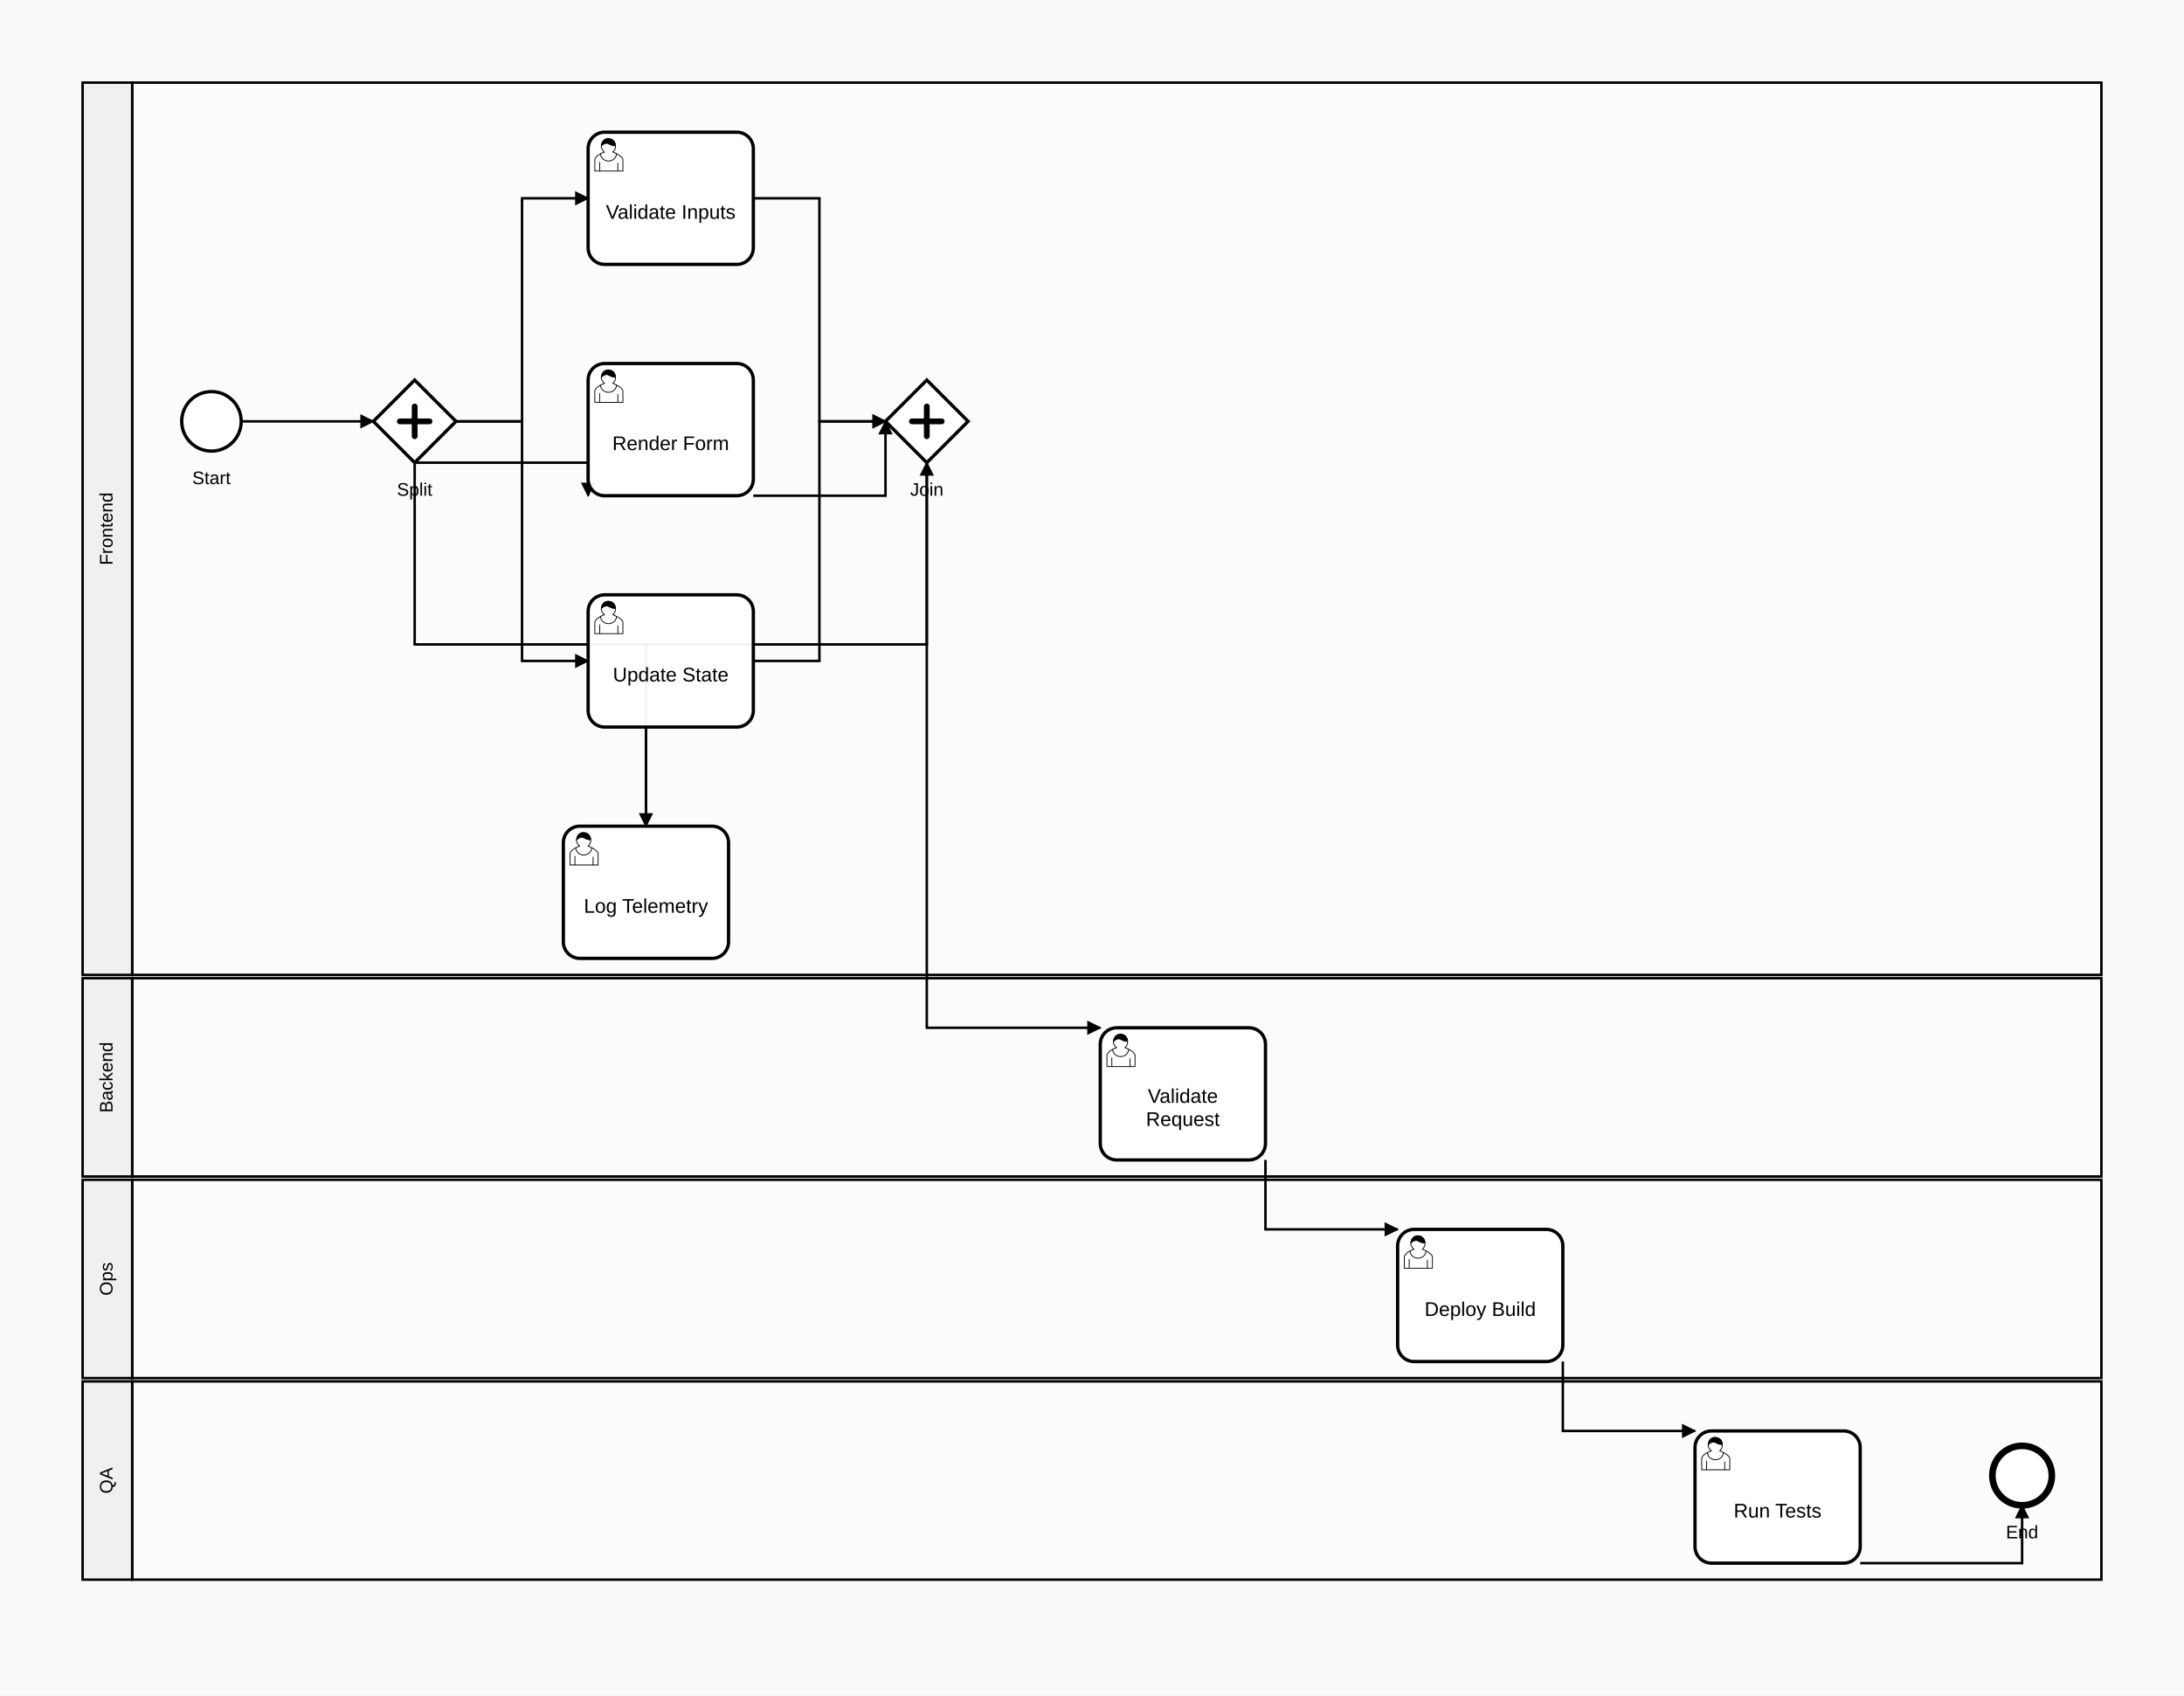
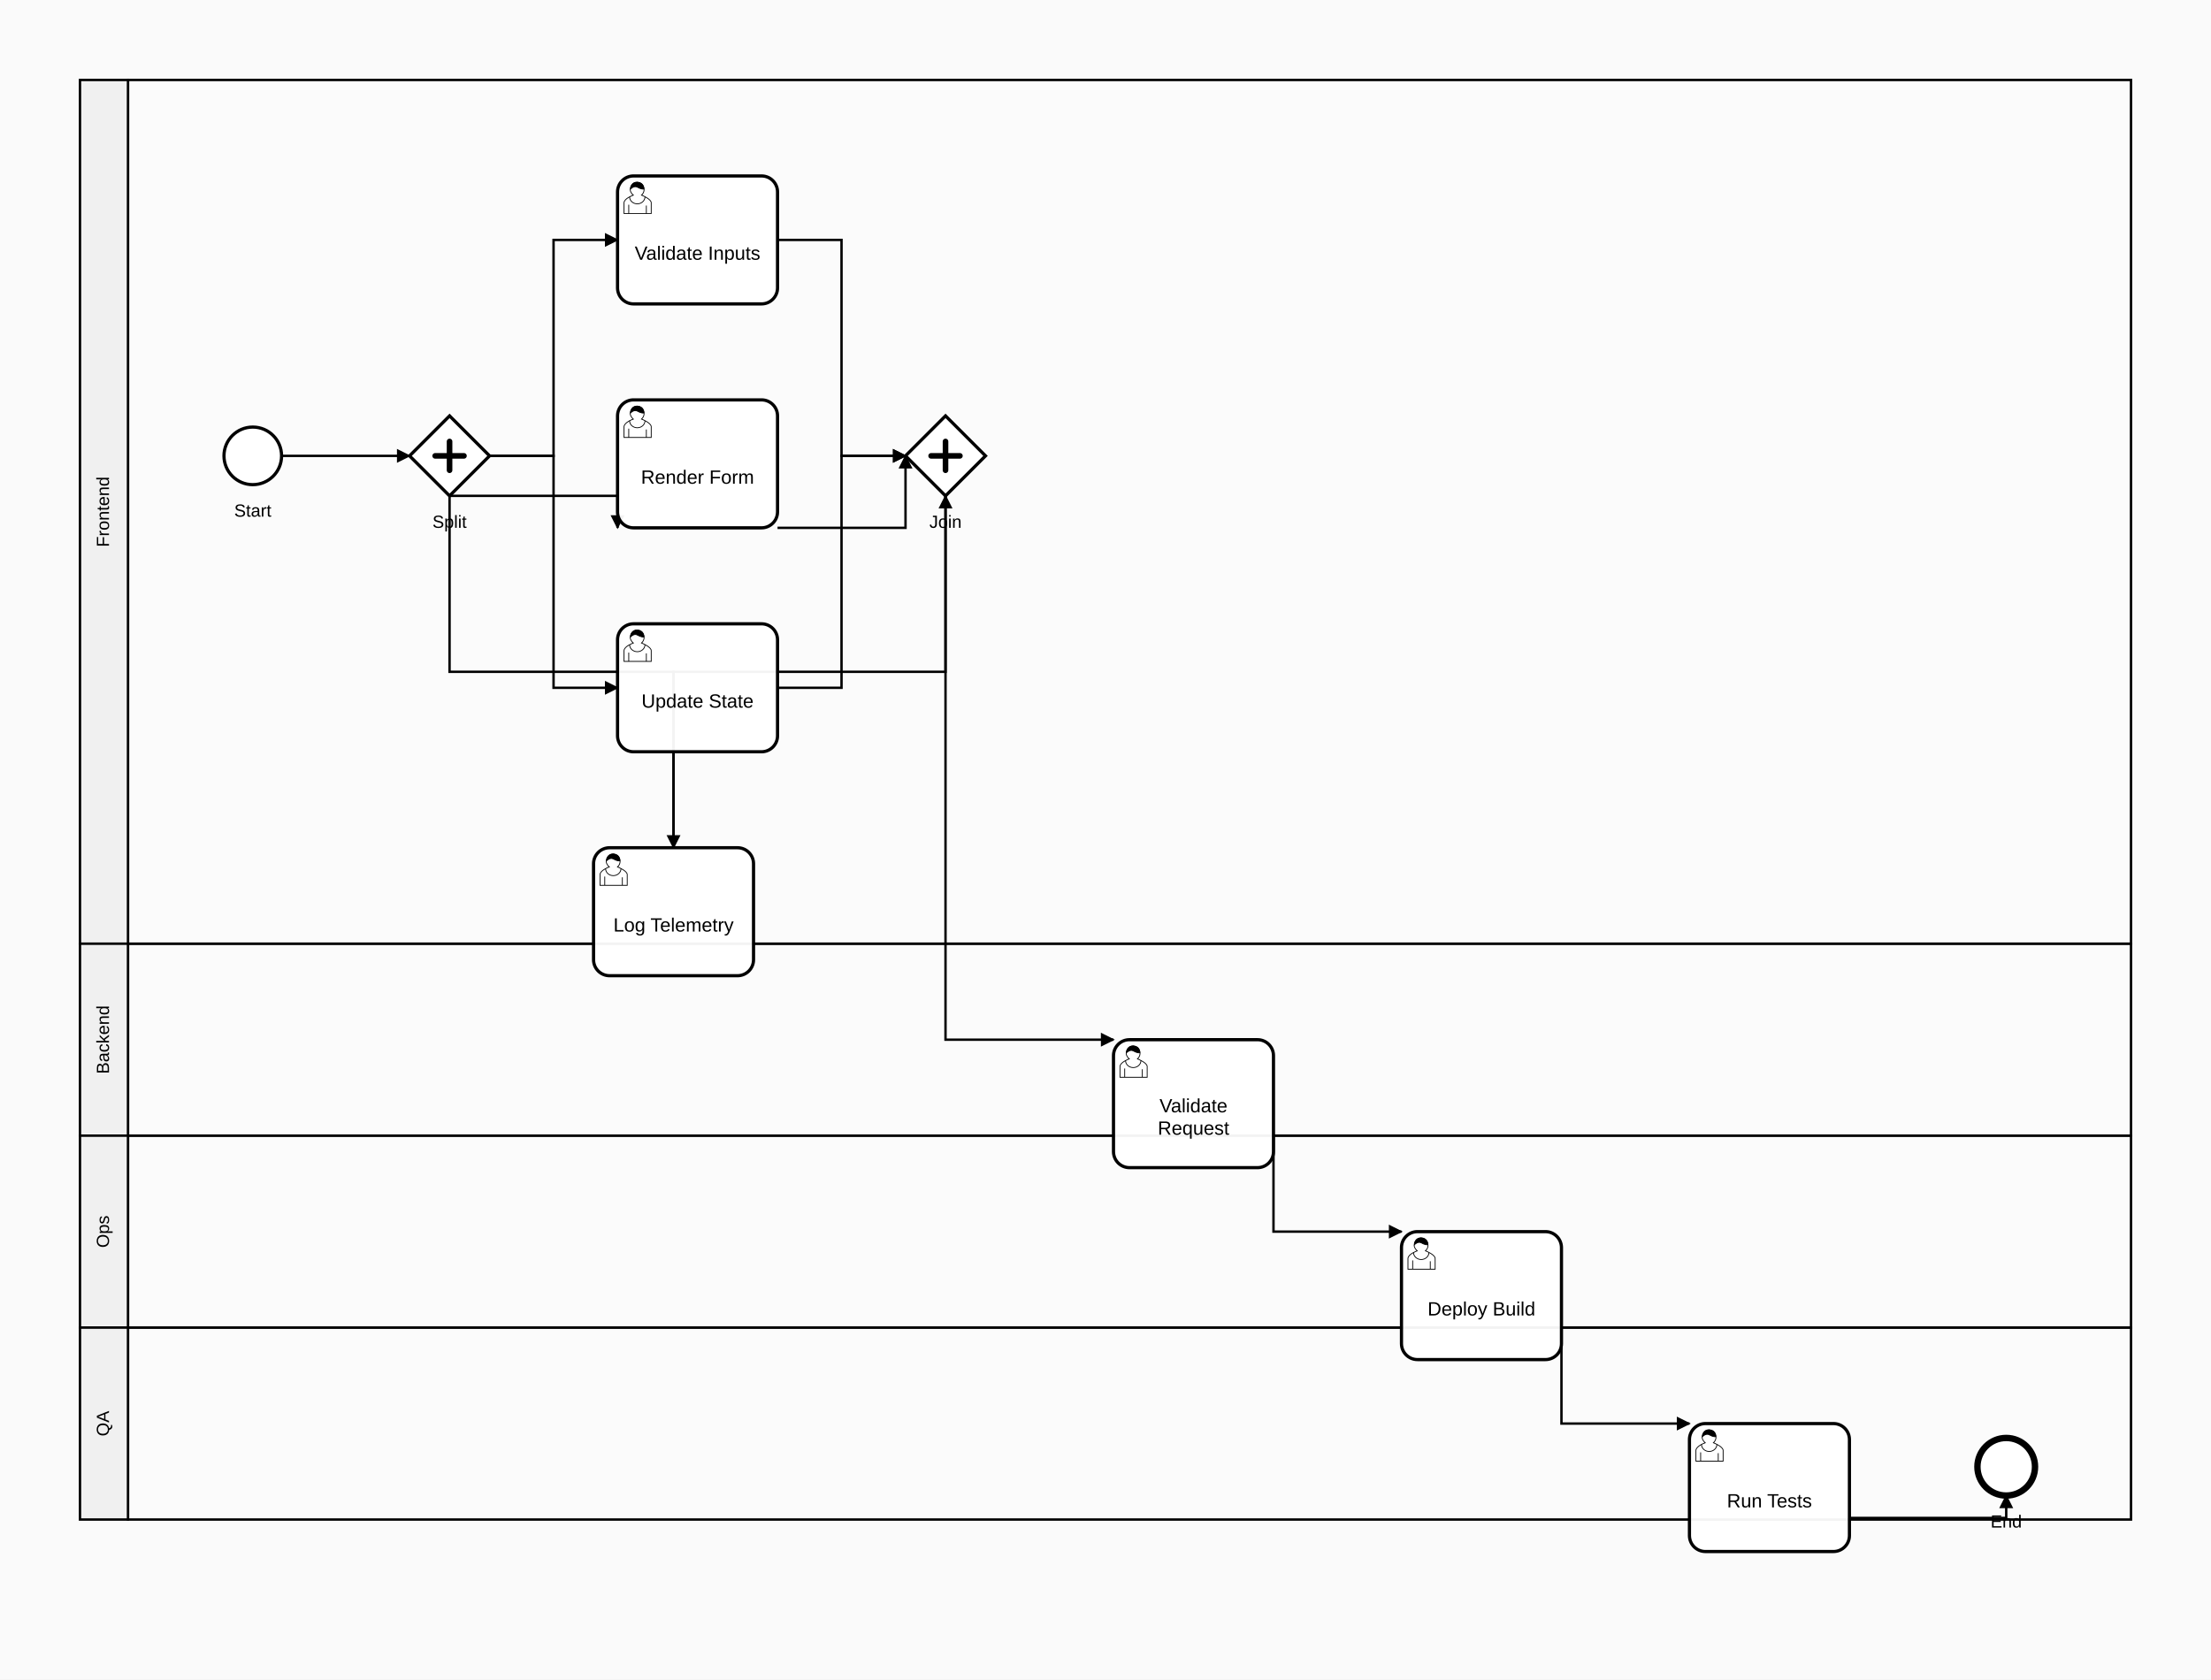
- <svg xmlns="http://www.w3.org/2000/svg" width="1322" height="1026" viewBox="0 0 1322 1026" font-family="Arial, sans-serif">
+ <svg xmlns="http://www.w3.org/2000/svg" width="1382" height="1050" viewBox="0 0 1382 1050" font-family="Arial, sans-serif">
  <defs>
    <marker id="seq-end" viewBox="0 0 20 20" refX="11" refY="10" markerWidth="10" markerHeight="10" orient="auto">
      <path d="M 1 5 L 11 10 L 1 15 Z" fill="#000000" stroke="#000000" stroke-width="1" />
    </marker>
    <marker id="seq-default-src" viewBox="0 0 20 20" refX="6" refY="10" markerWidth="10" markerHeight="10" orient="auto">
      <path d="M 6 3 L 10 17" stroke="#000000" stroke-width="1.5" />
    </marker>
    <marker id="seq-conditional-src" viewBox="0 0 20 20" refX="1" refY="10" markerWidth="12" markerHeight="12" orient="auto">
      <path d="M 1 10 L 8 6 L 15 10 L 8 14 Z" fill="#ffffff" stroke="#000000" stroke-width="1" />
    </marker>
    <marker id="msg-start" viewBox="0 0 20 20" refX="6" refY="6" markerWidth="20" markerHeight="20" orient="auto">
      <circle cx="6" cy="6" r="3.5" fill="#ffffff" stroke="#000000" stroke-width="1" />
    </marker>
    <marker id="msg-end" viewBox="0 0 20 20" refX="8.5" refY="5" markerWidth="20" markerHeight="20" orient="auto">
      <path d="m 1 5 l 0 -3 l 7 3 l -7 3 z" fill="#ffffff" stroke="#000000" stroke-width="1" stroke-linecap="butt" />
    </marker>
    <marker id="assoc-end" viewBox="0 0 20 20" refX="11" refY="10" markerWidth="10" markerHeight="10" orient="auto">
      <path d="M 1 5 L 11 10 L 1 15" fill="none" stroke="#000000" stroke-width="1.5" />
    </marker>
  </defs>
-   <rect width="1322" height="1026" fill="#fafafa" />
-   <rect x="80" y="50" width="1192" height="540" fill="#ffffff" fill-opacity="0.25" stroke="#000000" stroke-width="1.5" />
+   <rect width="1382" height="1050" fill="#fafafa" />
+   <rect x="80" y="50" width="1252" height="540" fill="#ffffff" fill-opacity="0.25" stroke="#000000" stroke-width="1.5" />
  <rect x="50" y="50" width="30" height="540" fill="#f0f0f0" stroke="#000000" stroke-width="1.5" />
  <text x="65" y="320" text-anchor="middle" dominant-baseline="middle" font-size="11" fill="#000000" transform="rotate(-90,65,320)">Frontend</text>
-   <rect x="80" y="592" width="1192" height="120" fill="#ffffff" fill-opacity="0.25" stroke="#000000" stroke-width="1.5" />
-   <rect x="50" y="592" width="30" height="120" fill="#f0f0f0" stroke="#000000" stroke-width="1.5" />
-   <text x="65" y="652" text-anchor="middle" dominant-baseline="middle" font-size="11" fill="#000000" transform="rotate(-90,65,652)">Backend</text>
-   <rect x="80" y="714" width="1192" height="120" fill="#ffffff" fill-opacity="0.25" stroke="#000000" stroke-width="1.5" />
-   <rect x="50" y="714" width="30" height="120" fill="#f0f0f0" stroke="#000000" stroke-width="1.5" />
-   <text x="65" y="774" text-anchor="middle" dominant-baseline="middle" font-size="11" fill="#000000" transform="rotate(-90,65,774)">Ops</text>
-   <rect x="80" y="836" width="1192" height="120" fill="#ffffff" fill-opacity="0.25" stroke="#000000" stroke-width="1.5" />
-   <rect x="50" y="836" width="30" height="120" fill="#f0f0f0" stroke="#000000" stroke-width="1.5" />
-   <text x="65" y="896" text-anchor="middle" dominant-baseline="middle" font-size="11" fill="#000000" transform="rotate(-90,65,896)">QA</text>
-   <path d="M 146 255 L 226 255" stroke="#000000" stroke-width="1.5" fill="none" marker-end="url(#seq-end)" />
-   <path d="M 276 255 L 316 255 L 316 120 L 356 120" stroke="#000000" stroke-width="1.5" fill="none" marker-end="url(#seq-end)" />
-   <path d="M 251 280 L 356 280 L 356 300" stroke="#000000" stroke-width="1.5" fill="none" marker-end="url(#seq-end)" />
-   <path d="M 276 255 L 316 255 L 316 400 L 356 400" stroke="#000000" stroke-width="1.5" fill="none" marker-end="url(#seq-end)" />
-   <path d="M 251 280 L 251 390 L 391 390 L 391 500" stroke="#000000" stroke-width="1.5" fill="none" marker-end="url(#seq-end)" />
-   <path d="M 456 120 L 496 120 L 496 255 L 536 255" stroke="#000000" stroke-width="1.5" fill="none" marker-end="url(#seq-end)" />
-   <path d="M 456 300 L 536 300 L 536 255" stroke="#000000" stroke-width="1.5" fill="none" marker-end="url(#seq-end)" />
-   <path d="M 456 400 L 496 400 L 496 255 L 536 255" stroke="#000000" stroke-width="1.5" fill="none" marker-end="url(#seq-end)" />
-   <path d="M 391 500 L 391 390 L 561 390 L 561 280" stroke="#000000" stroke-width="1.5" fill="none" marker-end="url(#seq-end)" />
-   <path d="M 561 280 L 561 622 L 666 622" stroke="#000000" stroke-width="1.5" fill="none" marker-end="url(#seq-end)" />
-   <path d="M 766 702 L 766 744 L 846 744" stroke="#000000" stroke-width="1.5" fill="none" marker-end="url(#seq-end)" />
-   <path d="M 946 824 L 946 866 L 1026 866" stroke="#000000" stroke-width="1.5" fill="none" marker-end="url(#seq-end)" />
-   <path d="M 1126 946 L 1224 946 L 1224 911" stroke="#000000" stroke-width="1.5" fill="none" marker-end="url(#seq-end)" />
-   <circle cx="128" cy="255" r="18" fill="#ffffff" fill-opacity="0.95" stroke="#000000" stroke-width="2" />
-   <text x="128" y="293" text-anchor="middle" font-size="11" fill="#000000">Start</text>
-   <polygon points="251,230 276,255 251,280 226,255" fill="#ffffff" fill-opacity="0.95" stroke="#000000" stroke-width="2" />
-   <line x1="251" y1="246" x2="251" y2="264" stroke="#000000" stroke-width="3.5" stroke-linecap="round" />
-   <line x1="242" y1="255" x2="260" y2="255" stroke="#000000" stroke-width="3.5" stroke-linecap="round" />
-   <text x="251" y="300" text-anchor="middle" font-size="11" fill="#000000">Split</text>
-   <rect x="356" y="80" width="100" height="80" rx="10" ry="10" fill="#ffffff" fill-opacity="0.95" stroke="#000000" stroke-width="2" />
+   <rect x="80" y="590" width="1252" height="120" fill="#ffffff" fill-opacity="0.25" stroke="#000000" stroke-width="1.5" />
+   <rect x="50" y="590" width="30" height="120" fill="#f0f0f0" stroke="#000000" stroke-width="1.5" />
+   <text x="65" y="650" text-anchor="middle" dominant-baseline="middle" font-size="11" fill="#000000" transform="rotate(-90,65,650)">Backend</text>
+   <rect x="80" y="710" width="1252" height="120" fill="#ffffff" fill-opacity="0.25" stroke="#000000" stroke-width="1.5" />
+   <rect x="50" y="710" width="30" height="120" fill="#f0f0f0" stroke="#000000" stroke-width="1.5" />
+   <text x="65" y="770" text-anchor="middle" dominant-baseline="middle" font-size="11" fill="#000000" transform="rotate(-90,65,770)">Ops</text>
+   <rect x="80" y="830" width="1252" height="120" fill="#ffffff" fill-opacity="0.25" stroke="#000000" stroke-width="1.5" />
+   <rect x="50" y="830" width="30" height="120" fill="#f0f0f0" stroke="#000000" stroke-width="1.5" />
+   <text x="65" y="890" text-anchor="middle" dominant-baseline="middle" font-size="11" fill="#000000" transform="rotate(-90,65,890)">QA</text>
+   <path d="M 176 285 L 256 285" stroke="#000000" stroke-width="1.5" fill="none" marker-end="url(#seq-end)" />
+   <path d="M 306 285 L 346 285 L 346 150 L 386 150" stroke="#000000" stroke-width="1.5" fill="none" marker-end="url(#seq-end)" />
+   <path d="M 281 310 L 386 310 L 386 330" stroke="#000000" stroke-width="1.5" fill="none" marker-end="url(#seq-end)" />
+   <path d="M 306 285 L 346 285 L 346 430 L 386 430" stroke="#000000" stroke-width="1.5" fill="none" marker-end="url(#seq-end)" />
+   <path d="M 281 310 L 281 420 L 421 420 L 421 530" stroke="#000000" stroke-width="1.5" fill="none" marker-end="url(#seq-end)" />
+   <path d="M 486 150 L 526 150 L 526 285 L 566 285" stroke="#000000" stroke-width="1.5" fill="none" marker-end="url(#seq-end)" />
+   <path d="M 486 330 L 566 330 L 566 285" stroke="#000000" stroke-width="1.5" fill="none" marker-end="url(#seq-end)" />
+   <path d="M 486 430 L 526 430 L 526 285 L 566 285" stroke="#000000" stroke-width="1.5" fill="none" marker-end="url(#seq-end)" />
+   <path d="M 421 530 L 421 420 L 591 420 L 591 310" stroke="#000000" stroke-width="1.5" fill="none" marker-end="url(#seq-end)" />
+   <path d="M 591 310 L 591 650 L 696 650" stroke="#000000" stroke-width="1.5" fill="none" marker-end="url(#seq-end)" />
+   <path d="M 796 709 L 796 770 L 876 770" stroke="#000000" stroke-width="1.5" fill="none" marker-end="url(#seq-end)" />
+   <path d="M 976 829 L 976 890 L 1056 890" stroke="#000000" stroke-width="1.5" fill="none" marker-end="url(#seq-end)" />
+   <path d="M 1156 949 L 1254 949 L 1254 935" stroke="#000000" stroke-width="1.5" fill="none" marker-end="url(#seq-end)" />
+   <circle cx="158" cy="285" r="18" fill="#ffffff" fill-opacity="0.95" stroke="#000000" stroke-width="2" />
+   <text x="158" y="323" text-anchor="middle" font-size="11" fill="#000000">Start</text>
+   <polygon points="281,260 306,285 281,310 256,285" fill="#ffffff" fill-opacity="0.95" stroke="#000000" stroke-width="2" />
+   <line x1="281" y1="276" x2="281" y2="294" stroke="#000000" stroke-width="3.5" stroke-linecap="round" />
+   <line x1="272" y1="285" x2="290" y2="285" stroke="#000000" stroke-width="3.5" stroke-linecap="round" />
+   <text x="281" y="330" text-anchor="middle" font-size="11" fill="#000000">Split</text>
+   <rect x="386" y="110" width="100" height="80" rx="10" ry="10" fill="#ffffff" fill-opacity="0.95" stroke="#000000" stroke-width="2" />
  <g>
-     <path d="m 371,92 c 0.909,-0.845 1.594,-2.049 1.594,-3.385 0,-2.554 -1.805,-4.622 -4.357,-4.622 -2.552,0 -4.288,2.068 -4.288,4.622 0,1.348 0.974,2.562 1.896,3.405 -0.529,0.187 -5.669,2.097 -5.794,4.756 v 6.718 h 17 v -6.718 c 0,-2.298 -5.528,-4.595 -6.051,-4.776 z m -8,6 l 0,5.5 m 11,0 l 0,-5" fill="#ffffff" stroke="#000000" stroke-width="0.5" />
-     <path d="m 373.162,93.009 c 0,2.447 -2.158,4.431 -4.821,4.431 -2.665,0 -4.822,-1.981 -4.822,-4.431" fill="none" stroke="#000000" stroke-width="0.5" />
-     <path d="m 364.1,88.2 c 0,0 2.251,-2.358 4.274,-1.177 2.024,1.181 4.221,1.537 4.124,0.965 -0.098,-0.57 -0.117,-3.791 -4.191,-4.136 -3.575,0.001 -4.208,3.367 -4.207,4.348 z" fill="#000000" stroke="#000000" stroke-width="0.5" />
+     <path d="m 401,122 c 0.909,-0.845 1.594,-2.049 1.594,-3.385 0,-2.554 -1.805,-4.622 -4.357,-4.622 -2.552,0 -4.288,2.068 -4.288,4.622 0,1.348 0.974,2.562 1.896,3.405 -0.529,0.187 -5.669,2.097 -5.794,4.756 v 6.718 h 17 v -6.718 c 0,-2.298 -5.528,-4.595 -6.051,-4.776 z m -8,6 l 0,5.5 m 11,0 l 0,-5" fill="#ffffff" stroke="#000000" stroke-width="0.5" />
+     <path d="m 403.162,123.009 c 0,2.447 -2.158,4.431 -4.821,4.431 -2.665,0 -4.822,-1.981 -4.822,-4.431" fill="none" stroke="#000000" stroke-width="0.5" />
+     <path d="m 394.1,118.2 c 0,0 2.251,-2.358 4.274,-1.177 2.024,1.181 4.221,1.537 4.124,0.965 -0.098,-0.57 -0.117,-3.791 -4.191,-4.136 -3.575,0.001 -4.208,3.367 -4.207,4.348 z" fill="#000000" stroke="#000000" stroke-width="0.5" />
  </g>
-   <text x="406" y="129" text-anchor="middle" dominant-baseline="middle" font-size="12" fill="#000000">Validate Inputs</text>
-   <rect x="356" y="220" width="100" height="80" rx="10" ry="10" fill="#ffffff" fill-opacity="0.95" stroke="#000000" stroke-width="2" />
+   <text x="436" y="159" text-anchor="middle" dominant-baseline="middle" font-size="12" fill="#000000">Validate Inputs</text>
+   <rect x="386" y="250" width="100" height="80" rx="10" ry="10" fill="#ffffff" fill-opacity="0.95" stroke="#000000" stroke-width="2" />
  <g>
-     <path d="m 371,232 c 0.909,-0.845 1.594,-2.049 1.594,-3.385 0,-2.554 -1.805,-4.622 -4.357,-4.622 -2.552,0 -4.288,2.068 -4.288,4.622 0,1.348 0.974,2.562 1.896,3.405 -0.529,0.187 -5.669,2.097 -5.794,4.756 v 6.718 h 17 v -6.718 c 0,-2.298 -5.528,-4.595 -6.051,-4.776 z m -8,6 l 0,5.5 m 11,0 l 0,-5" fill="#ffffff" stroke="#000000" stroke-width="0.5" />
-     <path d="m 373.162,233.009 c 0,2.447 -2.158,4.431 -4.821,4.431 -2.665,0 -4.822,-1.981 -4.822,-4.431" fill="none" stroke="#000000" stroke-width="0.5" />
-     <path d="m 364.1,228.2 c 0,0 2.251,-2.358 4.274,-1.177 2.024,1.181 4.221,1.537 4.124,0.965 -0.098,-0.57 -0.117,-3.791 -4.191,-4.136 -3.575,0.001 -4.208,3.367 -4.207,4.348 z" fill="#000000" stroke="#000000" stroke-width="0.5" />
+     <path d="m 401,262 c 0.909,-0.845 1.594,-2.049 1.594,-3.385 0,-2.554 -1.805,-4.622 -4.357,-4.622 -2.552,0 -4.288,2.068 -4.288,4.622 0,1.348 0.974,2.562 1.896,3.405 -0.529,0.187 -5.669,2.097 -5.794,4.756 v 6.718 h 17 v -6.718 c 0,-2.298 -5.528,-4.595 -6.051,-4.776 z m -8,6 l 0,5.5 m 11,0 l 0,-5" fill="#ffffff" stroke="#000000" stroke-width="0.5" />
+     <path d="m 403.162,263.009 c 0,2.447 -2.158,4.431 -4.821,4.431 -2.665,0 -4.822,-1.981 -4.822,-4.431" fill="none" stroke="#000000" stroke-width="0.5" />
+     <path d="m 394.1,258.2 c 0,0 2.251,-2.358 4.274,-1.177 2.024,1.181 4.221,1.537 4.124,0.965 -0.098,-0.57 -0.117,-3.791 -4.191,-4.136 -3.575,0.001 -4.208,3.367 -4.207,4.348 z" fill="#000000" stroke="#000000" stroke-width="0.5" />
  </g>
-   <text x="406" y="269" text-anchor="middle" dominant-baseline="middle" font-size="12" fill="#000000">Render Form</text>
-   <rect x="356" y="360" width="100" height="80" rx="10" ry="10" fill="#ffffff" fill-opacity="0.95" stroke="#000000" stroke-width="2" />
+   <text x="436" y="299" text-anchor="middle" dominant-baseline="middle" font-size="12" fill="#000000">Render Form</text>
+   <rect x="386" y="390" width="100" height="80" rx="10" ry="10" fill="#ffffff" fill-opacity="0.95" stroke="#000000" stroke-width="2" />
  <g>
-     <path d="m 371,372 c 0.909,-0.845 1.594,-2.049 1.594,-3.385 0,-2.554 -1.805,-4.622 -4.357,-4.622 -2.552,0 -4.288,2.068 -4.288,4.622 0,1.348 0.974,2.562 1.896,3.405 -0.529,0.187 -5.669,2.097 -5.794,4.756 v 6.718 h 17 v -6.718 c 0,-2.298 -5.528,-4.595 -6.051,-4.776 z m -8,6 l 0,5.5 m 11,0 l 0,-5" fill="#ffffff" stroke="#000000" stroke-width="0.5" />
-     <path d="m 373.162,373.009 c 0,2.447 -2.158,4.431 -4.821,4.431 -2.665,0 -4.822,-1.981 -4.822,-4.431" fill="none" stroke="#000000" stroke-width="0.5" />
-     <path d="m 364.1,368.2 c 0,0 2.251,-2.358 4.274,-1.177 2.024,1.181 4.221,1.537 4.124,0.965 -0.098,-0.57 -0.117,-3.791 -4.191,-4.136 -3.575,0.001 -4.208,3.367 -4.207,4.348 z" fill="#000000" stroke="#000000" stroke-width="0.5" />
+     <path d="m 401,402 c 0.909,-0.845 1.594,-2.049 1.594,-3.385 0,-2.554 -1.805,-4.622 -4.357,-4.622 -2.552,0 -4.288,2.068 -4.288,4.622 0,1.348 0.974,2.562 1.896,3.405 -0.529,0.187 -5.669,2.097 -5.794,4.756 v 6.718 h 17 v -6.718 c 0,-2.298 -5.528,-4.595 -6.051,-4.776 z m -8,6 l 0,5.5 m 11,0 l 0,-5" fill="#ffffff" stroke="#000000" stroke-width="0.5" />
+     <path d="m 403.162,403.009 c 0,2.447 -2.158,4.431 -4.821,4.431 -2.665,0 -4.822,-1.981 -4.822,-4.431" fill="none" stroke="#000000" stroke-width="0.5" />
+     <path d="m 394.1,398.2 c 0,0 2.251,-2.358 4.274,-1.177 2.024,1.181 4.221,1.537 4.124,0.965 -0.098,-0.57 -0.117,-3.791 -4.191,-4.136 -3.575,0.001 -4.208,3.367 -4.207,4.348 z" fill="#000000" stroke="#000000" stroke-width="0.5" />
  </g>
-   <text x="406" y="409" text-anchor="middle" dominant-baseline="middle" font-size="12" fill="#000000">Update State</text>
-   <rect x="341" y="500" width="100" height="80" rx="10" ry="10" fill="#ffffff" fill-opacity="0.95" stroke="#000000" stroke-width="2" />
+   <text x="436" y="439" text-anchor="middle" dominant-baseline="middle" font-size="12" fill="#000000">Update State</text>
+   <rect x="371" y="530" width="100" height="80" rx="10" ry="10" fill="#ffffff" fill-opacity="0.95" stroke="#000000" stroke-width="2" />
  <g>
-     <path d="m 356,512 c 0.909,-0.845 1.594,-2.049 1.594,-3.385 0,-2.554 -1.805,-4.622 -4.357,-4.622 -2.552,0 -4.288,2.068 -4.288,4.622 0,1.348 0.974,2.562 1.896,3.405 -0.529,0.187 -5.669,2.097 -5.794,4.756 v 6.718 h 17 v -6.718 c 0,-2.298 -5.528,-4.595 -6.051,-4.776 z m -8,6 l 0,5.5 m 11,0 l 0,-5" fill="#ffffff" stroke="#000000" stroke-width="0.5" />
-     <path d="m 358.162,513.009 c 0,2.447 -2.158,4.431 -4.821,4.431 -2.665,0 -4.822,-1.981 -4.822,-4.431" fill="none" stroke="#000000" stroke-width="0.5" />
-     <path d="m 349.1,508.2 c 0,0 2.251,-2.358 4.274,-1.177 2.024,1.181 4.221,1.537 4.124,0.965 -0.098,-0.57 -0.117,-3.791 -4.191,-4.136 -3.575,0.001 -4.208,3.367 -4.207,4.348 z" fill="#000000" stroke="#000000" stroke-width="0.5" />
+     <path d="m 386,542 c 0.909,-0.845 1.594,-2.049 1.594,-3.385 0,-2.554 -1.805,-4.622 -4.357,-4.622 -2.552,0 -4.288,2.068 -4.288,4.622 0,1.348 0.974,2.562 1.896,3.405 -0.529,0.187 -5.669,2.097 -5.794,4.756 v 6.718 h 17 v -6.718 c 0,-2.298 -5.528,-4.595 -6.051,-4.776 z m -8,6 l 0,5.5 m 11,0 l 0,-5" fill="#ffffff" stroke="#000000" stroke-width="0.5" />
+     <path d="m 388.162,543.009 c 0,2.447 -2.158,4.431 -4.821,4.431 -2.665,0 -4.822,-1.981 -4.822,-4.431" fill="none" stroke="#000000" stroke-width="0.5" />
+     <path d="m 379.1,538.2 c 0,0 2.251,-2.358 4.274,-1.177 2.024,1.181 4.221,1.537 4.124,0.965 -0.098,-0.57 -0.117,-3.791 -4.191,-4.136 -3.575,0.001 -4.208,3.367 -4.207,4.348 z" fill="#000000" stroke="#000000" stroke-width="0.5" />
  </g>
-   <text x="391" y="549" text-anchor="middle" dominant-baseline="middle" font-size="12" fill="#000000">Log Telemetry</text>
-   <polygon points="561,230 586,255 561,280 536,255" fill="#ffffff" fill-opacity="0.95" stroke="#000000" stroke-width="2" />
-   <line x1="561" y1="246" x2="561" y2="264" stroke="#000000" stroke-width="3.5" stroke-linecap="round" />
-   <line x1="552" y1="255" x2="570" y2="255" stroke="#000000" stroke-width="3.5" stroke-linecap="round" />
-   <text x="561" y="300" text-anchor="middle" font-size="11" fill="#000000">Join</text>
-   <rect x="666" y="622" width="100" height="80" rx="10" ry="10" fill="#ffffff" fill-opacity="0.95" stroke="#000000" stroke-width="2" />
+   <text x="421" y="579" text-anchor="middle" dominant-baseline="middle" font-size="12" fill="#000000">Log Telemetry</text>
+   <polygon points="591,260 616,285 591,310 566,285" fill="#ffffff" fill-opacity="0.95" stroke="#000000" stroke-width="2" />
+   <line x1="591" y1="276" x2="591" y2="294" stroke="#000000" stroke-width="3.5" stroke-linecap="round" />
+   <line x1="582" y1="285" x2="600" y2="285" stroke="#000000" stroke-width="3.5" stroke-linecap="round" />
+   <text x="591" y="330" text-anchor="middle" font-size="11" fill="#000000">Join</text>
+   <rect x="696" y="650" width="100" height="80" rx="10" ry="10" fill="#ffffff" fill-opacity="0.95" stroke="#000000" stroke-width="2" />
  <g>
-     <path d="m 681,634 c 0.909,-0.845 1.594,-2.049 1.594,-3.385 0,-2.554 -1.805,-4.622 -4.357,-4.622 -2.552,0 -4.288,2.068 -4.288,4.622 0,1.348 0.974,2.562 1.896,3.405 -0.529,0.187 -5.669,2.097 -5.794,4.756 v 6.718 h 17 v -6.718 c 0,-2.298 -5.528,-4.595 -6.051,-4.776 z m -8,6 l 0,5.5 m 11,0 l 0,-5" fill="#ffffff" stroke="#000000" stroke-width="0.5" />
-     <path d="m 683.162,635.009 c 0,2.447 -2.158,4.431 -4.821,4.431 -2.665,0 -4.822,-1.981 -4.822,-4.431" fill="none" stroke="#000000" stroke-width="0.5" />
-     <path d="m 674.1,630.2 c 0,0 2.251,-2.358 4.274,-1.177 2.024,1.181 4.221,1.537 4.124,0.965 -0.098,-0.57 -0.117,-3.791 -4.191,-4.136 -3.575,0.001 -4.208,3.367 -4.207,4.348 z" fill="#000000" stroke="#000000" stroke-width="0.5" />
+     <path d="m 711,662 c 0.909,-0.845 1.594,-2.049 1.594,-3.385 0,-2.554 -1.805,-4.622 -4.357,-4.622 -2.552,0 -4.288,2.068 -4.288,4.622 0,1.348 0.974,2.562 1.896,3.405 -0.529,0.187 -5.669,2.097 -5.794,4.756 v 6.718 h 17 v -6.718 c 0,-2.298 -5.528,-4.595 -6.051,-4.776 z m -8,6 l 0,5.5 m 11,0 l 0,-5" fill="#ffffff" stroke="#000000" stroke-width="0.5" />
+     <path d="m 713.162,663.009 c 0,2.447 -2.158,4.431 -4.821,4.431 -2.665,0 -4.822,-1.981 -4.822,-4.431" fill="none" stroke="#000000" stroke-width="0.5" />
+     <path d="m 704.1,658.2 c 0,0 2.251,-2.358 4.274,-1.177 2.024,1.181 4.221,1.537 4.124,0.965 -0.098,-0.57 -0.117,-3.791 -4.191,-4.136 -3.575,0.001 -4.208,3.367 -4.207,4.348 z" fill="#000000" stroke="#000000" stroke-width="0.5" />
  </g>
-   <text x="716" y="664" text-anchor="middle" dominant-baseline="middle" font-size="12" fill="#000000">Validate</text>
-   <text x="716" y="678" text-anchor="middle" dominant-baseline="middle" font-size="12" fill="#000000">Request</text>
-   <rect x="846" y="744" width="100" height="80" rx="10" ry="10" fill="#ffffff" fill-opacity="0.95" stroke="#000000" stroke-width="2" />
+   <text x="746" y="692" text-anchor="middle" dominant-baseline="middle" font-size="12" fill="#000000">Validate</text>
+   <text x="746" y="706" text-anchor="middle" dominant-baseline="middle" font-size="12" fill="#000000">Request</text>
+   <rect x="876" y="770" width="100" height="80" rx="10" ry="10" fill="#ffffff" fill-opacity="0.95" stroke="#000000" stroke-width="2" />
  <g>
-     <path d="m 861,756 c 0.909,-0.845 1.594,-2.049 1.594,-3.385 0,-2.554 -1.805,-4.622 -4.357,-4.622 -2.552,0 -4.288,2.068 -4.288,4.622 0,1.348 0.974,2.562 1.896,3.405 -0.529,0.187 -5.669,2.097 -5.794,4.756 v 6.718 h 17 v -6.718 c 0,-2.298 -5.528,-4.595 -6.051,-4.776 z m -8,6 l 0,5.5 m 11,0 l 0,-5" fill="#ffffff" stroke="#000000" stroke-width="0.5" />
-     <path d="m 863.162,757.009 c 0,2.447 -2.158,4.431 -4.821,4.431 -2.665,0 -4.822,-1.981 -4.822,-4.431" fill="none" stroke="#000000" stroke-width="0.5" />
-     <path d="m 854.1,752.2 c 0,0 2.251,-2.358 4.274,-1.177 2.024,1.181 4.221,1.537 4.124,0.965 -0.098,-0.57 -0.117,-3.791 -4.191,-4.136 -3.575,0.001 -4.208,3.367 -4.207,4.348 z" fill="#000000" stroke="#000000" stroke-width="0.5" />
+     <path d="m 891,782 c 0.909,-0.845 1.594,-2.049 1.594,-3.385 0,-2.554 -1.805,-4.622 -4.357,-4.622 -2.552,0 -4.288,2.068 -4.288,4.622 0,1.348 0.974,2.562 1.896,3.405 -0.529,0.187 -5.669,2.097 -5.794,4.756 v 6.718 h 17 v -6.718 c 0,-2.298 -5.528,-4.595 -6.051,-4.776 z m -8,6 l 0,5.5 m 11,0 l 0,-5" fill="#ffffff" stroke="#000000" stroke-width="0.5" />
+     <path d="m 893.162,783.009 c 0,2.447 -2.158,4.431 -4.821,4.431 -2.665,0 -4.822,-1.981 -4.822,-4.431" fill="none" stroke="#000000" stroke-width="0.5" />
+     <path d="m 884.1,778.2 c 0,0 2.251,-2.358 4.274,-1.177 2.024,1.181 4.221,1.537 4.124,0.965 -0.098,-0.57 -0.117,-3.791 -4.191,-4.136 -3.575,0.001 -4.208,3.367 -4.207,4.348 z" fill="#000000" stroke="#000000" stroke-width="0.5" />
  </g>
-   <text x="896" y="793" text-anchor="middle" dominant-baseline="middle" font-size="12" fill="#000000">Deploy Build</text>
-   <rect x="1026" y="866" width="100" height="80" rx="10" ry="10" fill="#ffffff" fill-opacity="0.95" stroke="#000000" stroke-width="2" />
+   <text x="926" y="819" text-anchor="middle" dominant-baseline="middle" font-size="12" fill="#000000">Deploy Build</text>
+   <rect x="1056" y="890" width="100" height="80" rx="10" ry="10" fill="#ffffff" fill-opacity="0.95" stroke="#000000" stroke-width="2" />
  <g>
-     <path d="m 1041,878 c 0.909,-0.845 1.594,-2.049 1.594,-3.385 0,-2.554 -1.805,-4.622 -4.357,-4.622 -2.552,0 -4.288,2.068 -4.288,4.622 0,1.348 0.974,2.562 1.896,3.405 -0.529,0.187 -5.669,2.097 -5.794,4.756 v 6.718 h 17 v -6.718 c 0,-2.298 -5.528,-4.595 -6.051,-4.776 z m -8,6 l 0,5.5 m 11,0 l 0,-5" fill="#ffffff" stroke="#000000" stroke-width="0.5" />
-     <path d="m 1043.162,879.009 c 0,2.447 -2.158,4.431 -4.821,4.431 -2.665,0 -4.822,-1.981 -4.822,-4.431" fill="none" stroke="#000000" stroke-width="0.5" />
-     <path d="m 1034.1,874.2 c 0,0 2.251,-2.358 4.274,-1.177 2.024,1.181 4.221,1.537 4.124,0.965 -0.098,-0.57 -0.117,-3.791 -4.191,-4.136 -3.575,0.001 -4.208,3.367 -4.207,4.348 z" fill="#000000" stroke="#000000" stroke-width="0.5" />
+     <path d="m 1071,902 c 0.909,-0.845 1.594,-2.049 1.594,-3.385 0,-2.554 -1.805,-4.622 -4.357,-4.622 -2.552,0 -4.288,2.068 -4.288,4.622 0,1.348 0.974,2.562 1.896,3.405 -0.529,0.187 -5.669,2.097 -5.794,4.756 v 6.718 h 17 v -6.718 c 0,-2.298 -5.528,-4.595 -6.051,-4.776 z m -8,6 l 0,5.5 m 11,0 l 0,-5" fill="#ffffff" stroke="#000000" stroke-width="0.5" />
+     <path d="m 1073.162,903.009 c 0,2.447 -2.158,4.431 -4.821,4.431 -2.665,0 -4.822,-1.981 -4.822,-4.431" fill="none" stroke="#000000" stroke-width="0.5" />
+     <path d="m 1064.1,898.2 c 0,0 2.251,-2.358 4.274,-1.177 2.024,1.181 4.221,1.537 4.124,0.965 -0.098,-0.57 -0.117,-3.791 -4.191,-4.136 -3.575,0.001 -4.208,3.367 -4.207,4.348 z" fill="#000000" stroke="#000000" stroke-width="0.5" />
  </g>
-   <text x="1076" y="915" text-anchor="middle" dominant-baseline="middle" font-size="12" fill="#000000">Run Tests</text>
-   <circle cx="1224" cy="893" r="18" fill="#ffffff" fill-opacity="0.95" stroke="#000000" stroke-width="4" />
-   <text x="1224" y="931" text-anchor="middle" font-size="11" fill="#000000">End</text>
+   <text x="1106" y="939" text-anchor="middle" dominant-baseline="middle" font-size="12" fill="#000000">Run Tests</text>
+   <circle cx="1254" cy="917" r="18" fill="#ffffff" fill-opacity="0.95" stroke="#000000" stroke-width="4" />
+   <text x="1254" y="955" text-anchor="middle" font-size="11" fill="#000000">End</text>
</svg>
